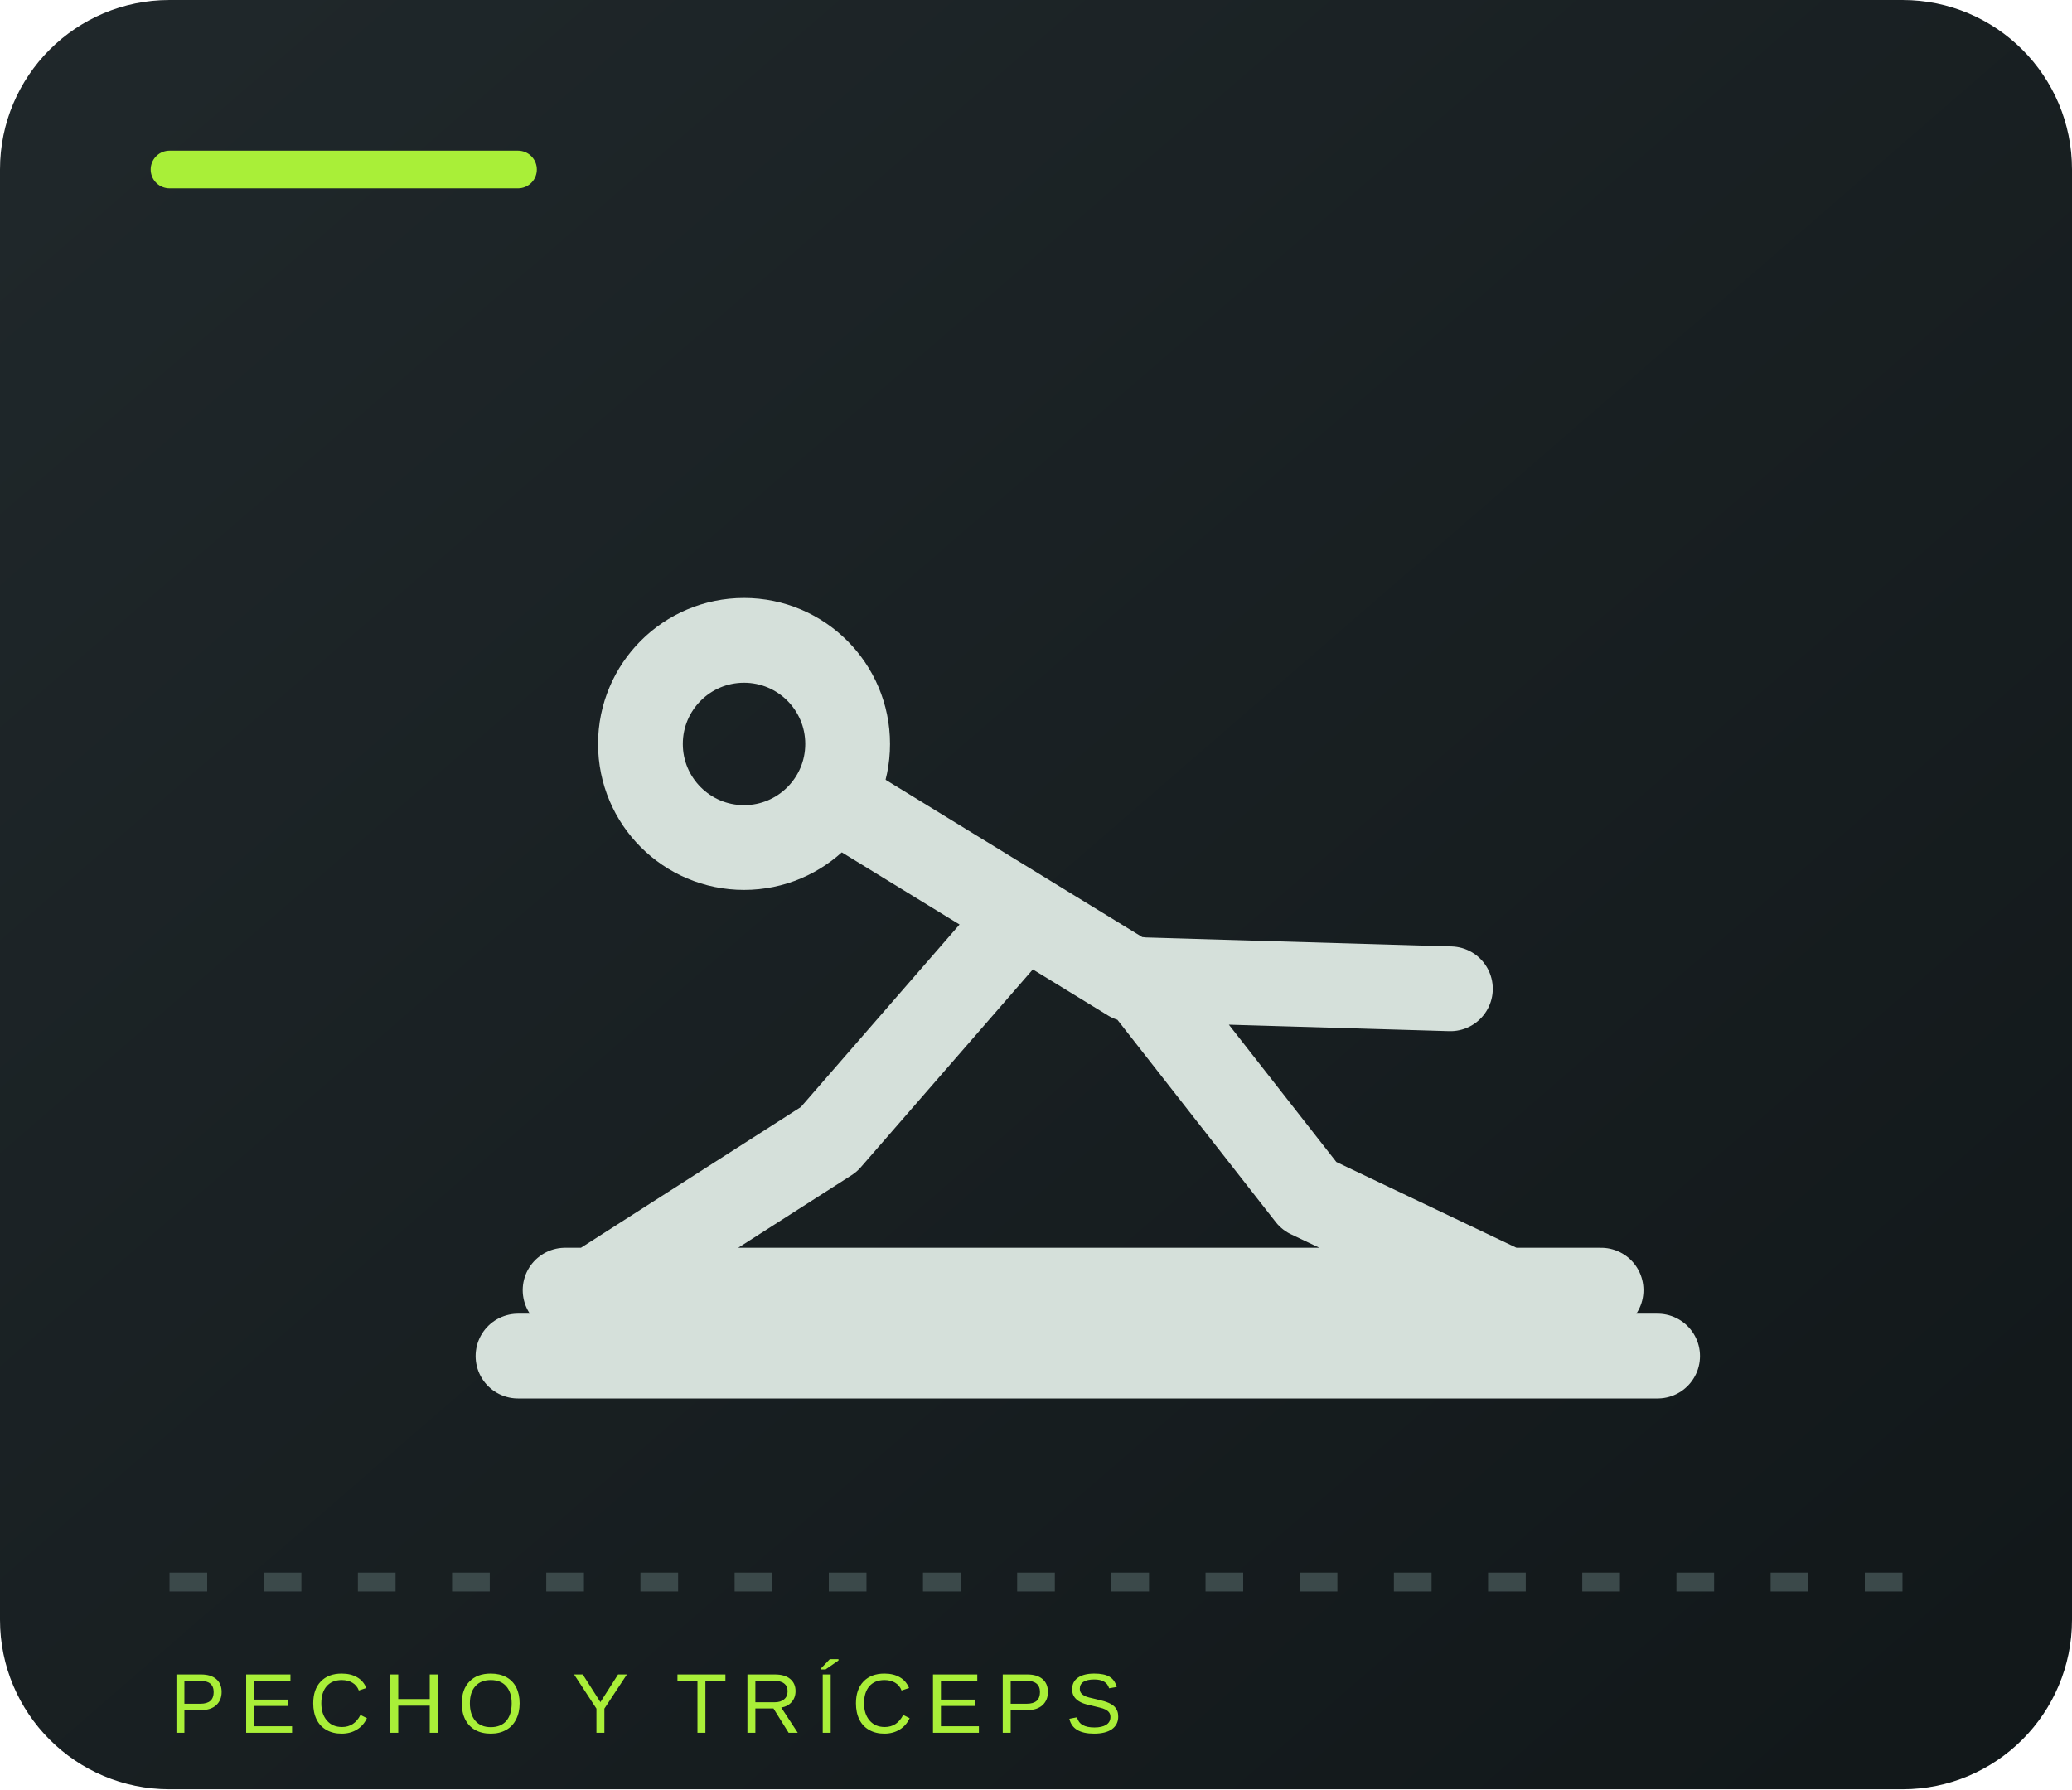
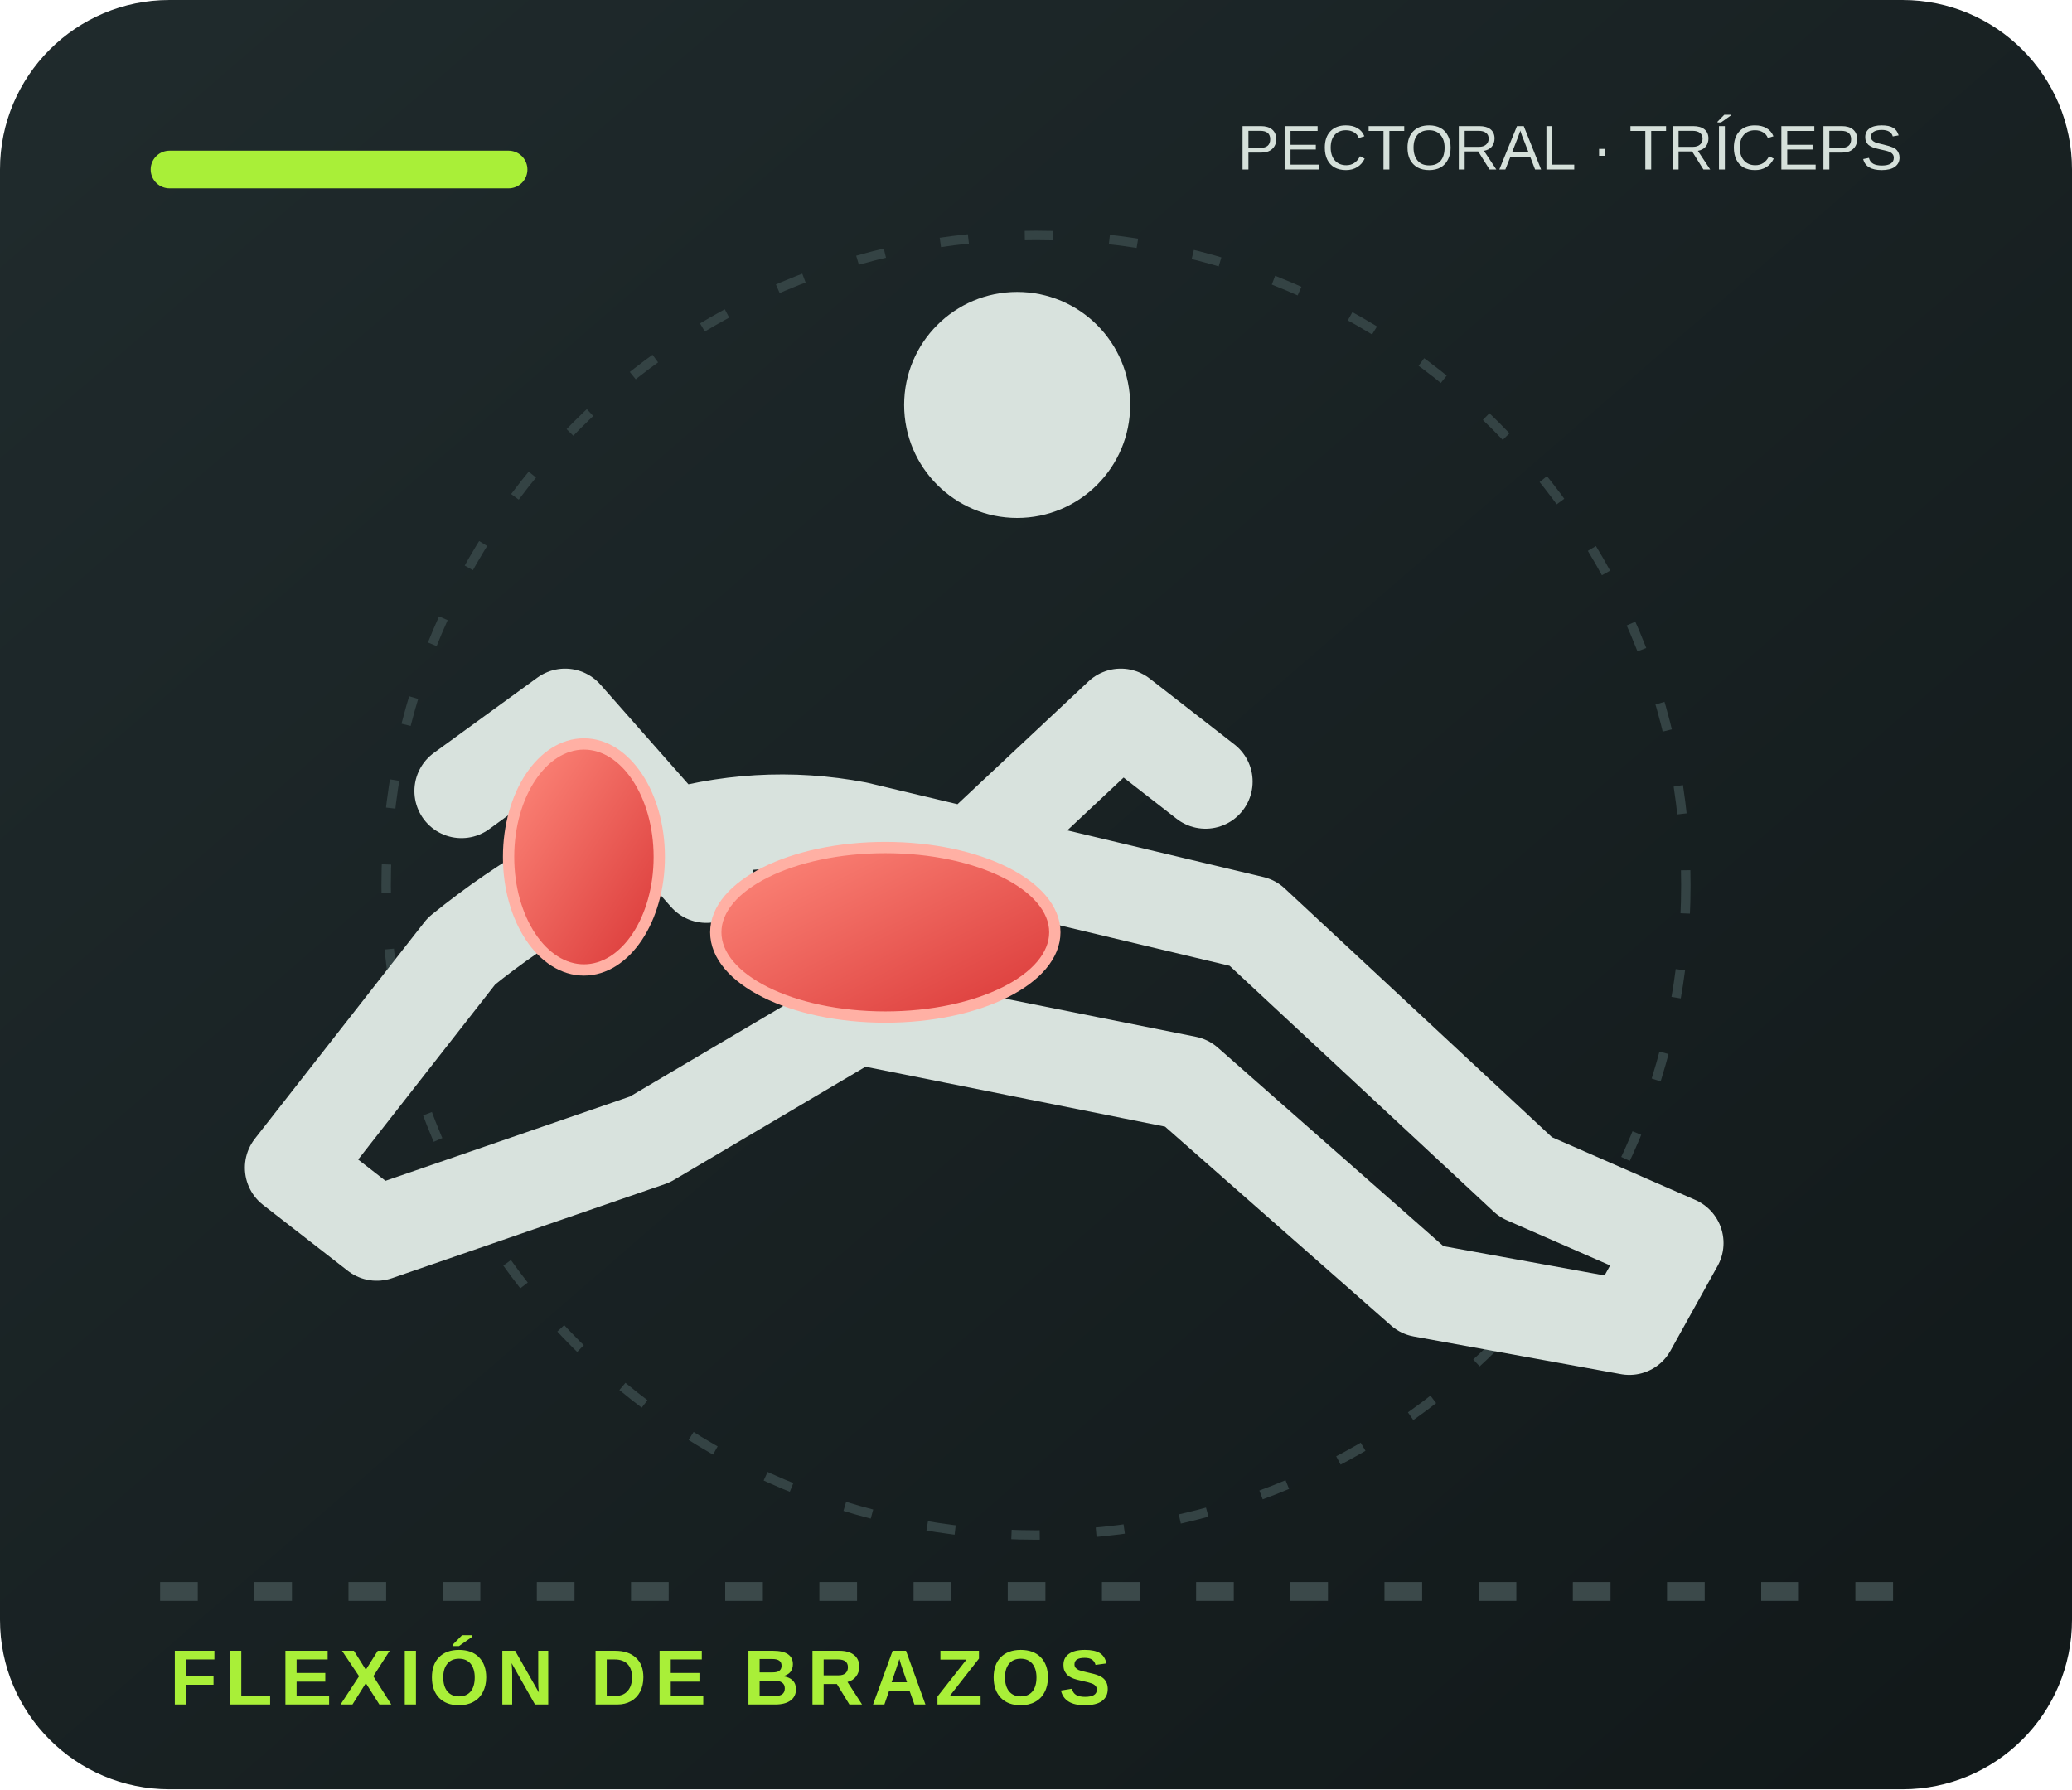
- <svg xmlns="http://www.w3.org/2000/svg" viewBox="0 0 220 190" role="img" aria-label="Ilustración de Flexión de brazos">
+ <svg xmlns="http://www.w3.org/2000/svg" viewBox="0 0 220 190" role="img" aria-label="Ilustración anatómica de FLEXIÓN DE BRAZOS">
  <defs>
    <linearGradient id="bg" x1="0" y1="0" x2="1" y2="1">
-       <stop stop-color="#20282b" />
-       <stop offset="1" stop-color="#111719" />
+       <stop stop-color="#202b2d" />
+       <stop offset="1" stop-color="#111819" />
+     </linearGradient>
+     <linearGradient id="muscle" x1="0" y1="0" x2="1" y2="1">
+       <stop stop-color="#ff8b7d" />
+       <stop offset="1" stop-color="#d93636" />
    </linearGradient>
  </defs>
  <rect width="220" height="190" rx="18" fill="url(#bg)" />
-   <path d="M18 168 H202" stroke="#3b494a" stroke-width="2" stroke-dasharray="4 6" />
-   <g fill="none" stroke="#d5e0da" stroke-width="9" stroke-linecap="round" stroke-linejoin="round">
-     <circle cx="79" cy="79" r="11" />
-     <path d="M89 85 L120 104 L154 105 M108 98 L88 121 L63 137 M121 104 L139 127 L160 137 M60 137 H170 M55 144 H176" />
+   <circle cx="110" cy="94" r="69" fill="none" stroke="#344344" stroke-width="1" stroke-dasharray="3 6" />
+   <path d="M17 169H203" stroke="#3b494a" stroke-width="2" stroke-dasharray="4 6" />
+   <g fill="none" stroke="#d8e2dd" stroke-width="10" stroke-linecap="round" stroke-linejoin="round">
+     <circle cx="108" cy="43" r="12" fill="#d8e2dd" stroke="none" />
+     <path d="M49 101 Q70 84 91 88 L133 98 L162 125 L178 132 L173 141 L151 137 L126 115 L91 108 L69 121 L40 131 L31 124 Z M75 93 L60 76 L49 84 M103 91 L119 76 L128 83" />
  </g>
-   <path d="M18 18 H55" stroke="#a9ef38" stroke-width="4" stroke-linecap="round" />
-   <text x="18" y="184" fill="#a9ef38" font-size="9" font-family="Arial,sans-serif" letter-spacing="1.4">PECHO Y TRÍCEPS</text>
+   <g fill="url(#muscle)" stroke="#ffb0a4" stroke-width="1.2">
+     <ellipse cx="94" cy="99" rx="18" ry="9" />
+     <ellipse cx="62" cy="91" rx="8" ry="12" />
+   </g>
+   <path d="M18 18H54" stroke="#a9ef38" stroke-width="4" stroke-linecap="round" />
+   <text x="18" y="181" fill="#a9ef38" font-size="8.3" font-family="Arial,sans-serif" font-weight="700" letter-spacing=".8">FLEXIÓN DE BRAZOS</text>
+   <text x="202" y="18" text-anchor="end" fill="#d5e0da" font-size="6.7" font-family="Arial,sans-serif">PECTORAL · TRÍCEPS</text>
</svg>
